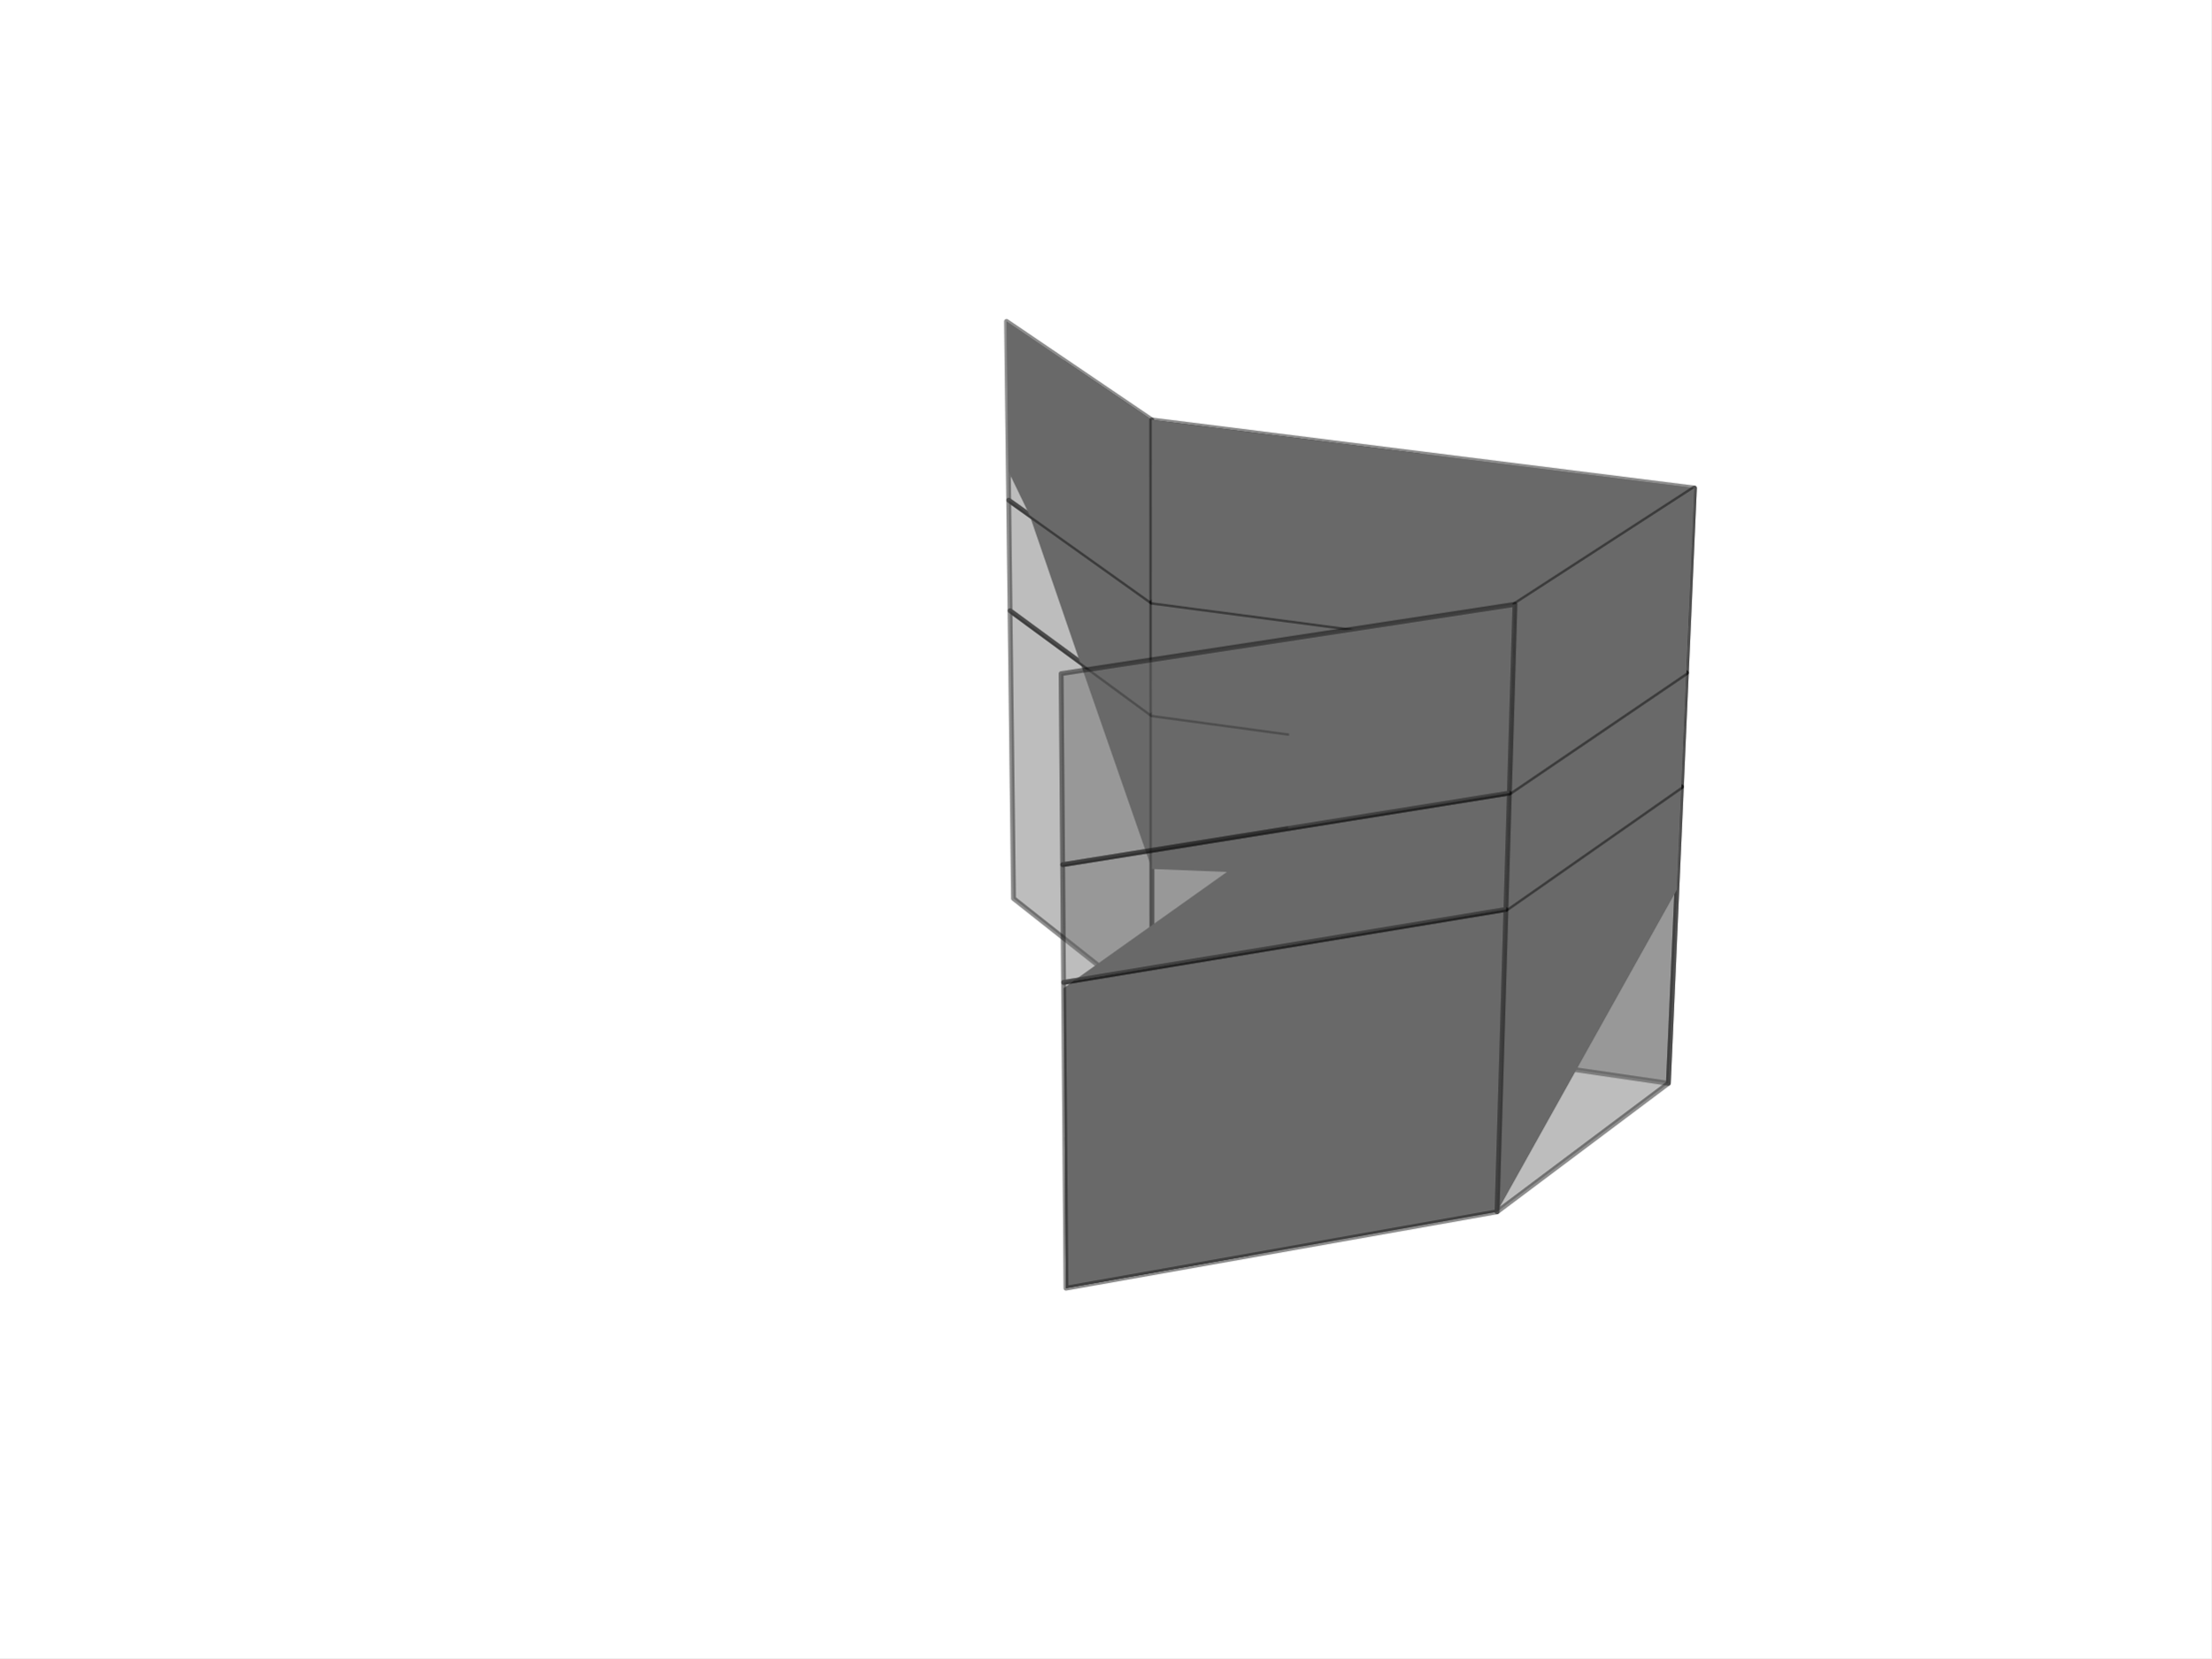
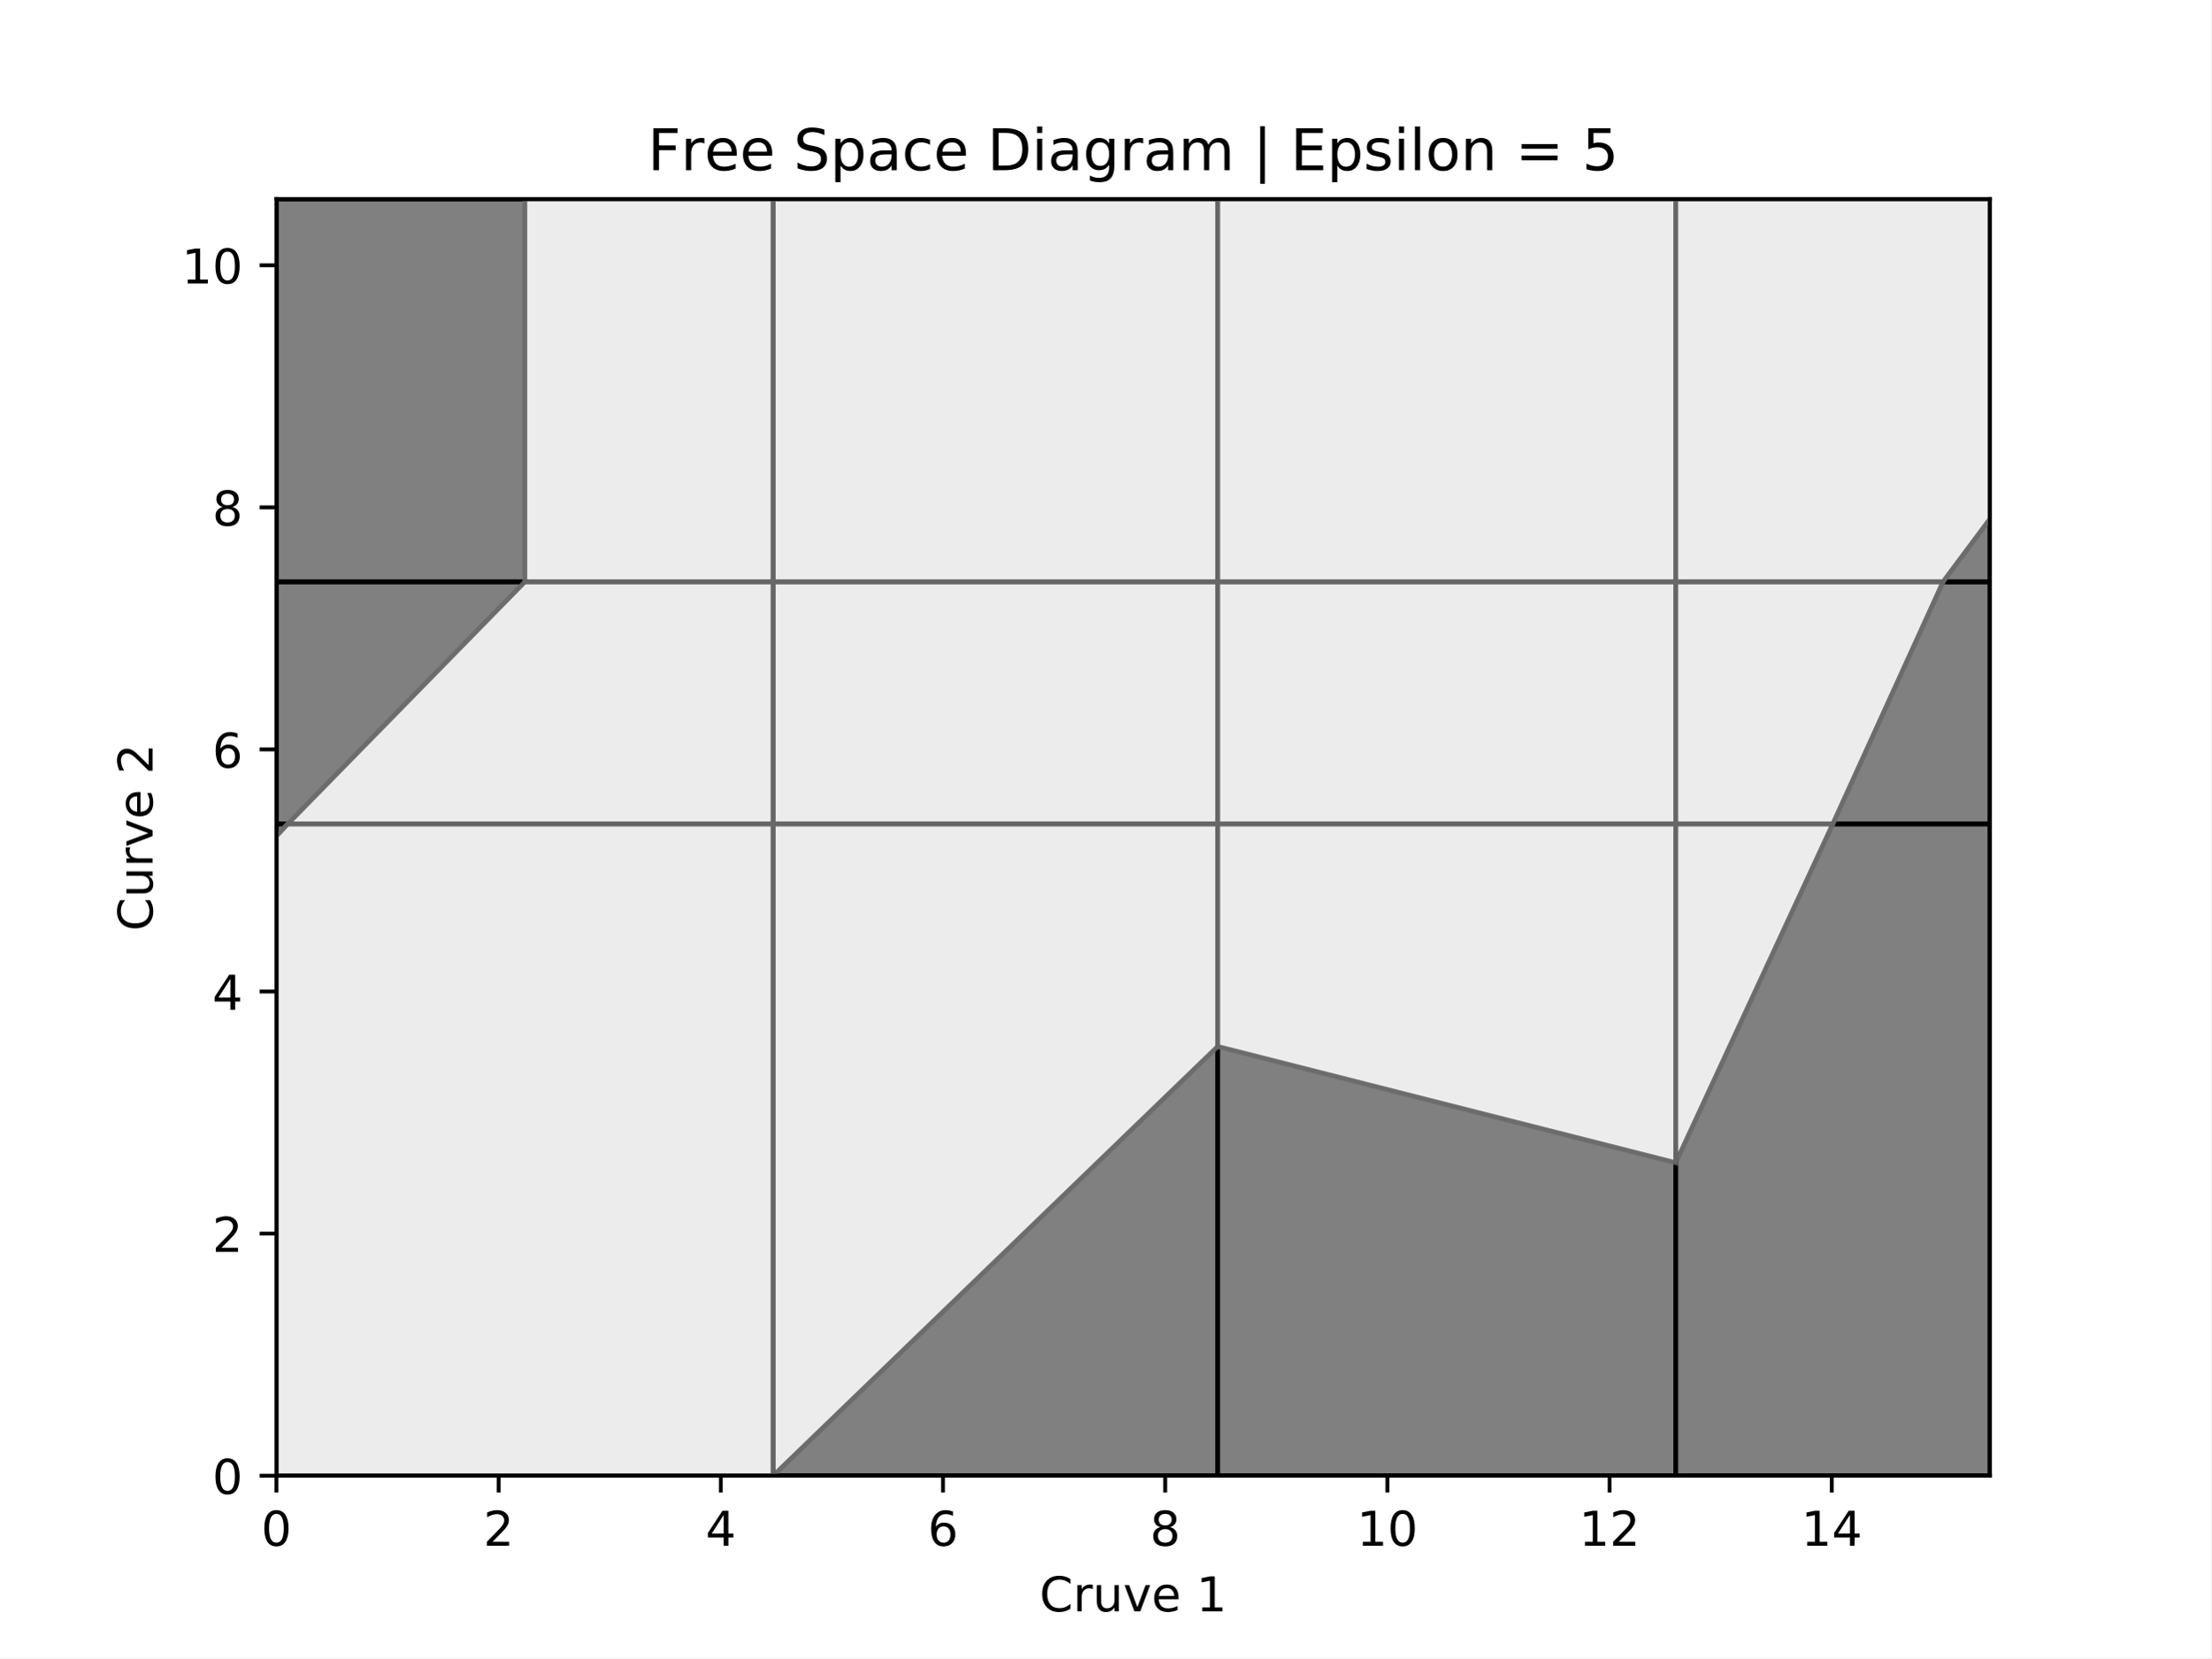
<svg xmlns="http://www.w3.org/2000/svg" xmlns:xlink="http://www.w3.org/1999/xlink" height="345.6pt" version="1.1" viewBox="0 0 460.8 345.6" width="460.8pt">
  <defs>
    <style type="text/css">
*{stroke-linecap:butt;stroke-linejoin:round;}
  </style>
  </defs>
  <g id="figure_1">
    <g id="patch_1">
      <path d="M 0 345.6  L 460.8 345.6  L 460.8 0  L 0 0  z " style="fill:#ffffff;" />
    </g>
-     <g id="patch_2">
-       <path d="M 57.6 307.584  L 414.72 307.584  L 414.72 41.472  L 57.6 41.472  z " style="fill:#ffffff;" />
-     </g>
    <g id="axes_1">
-       <g id="Poly3DCollection_1">
+       <g id="patch_2">
+         <path d="M 57.6 307.584  L 414.72 307.584  L 414.72 41.472  L 57.6 41.472  z " style="fill:#ffffff;" />
+       </g>
+       <g id="patch_3">
+         <path clip-path="url(#p02fc84f2e8)" d="M 57.6 307.584  L 57.6 171.716  L 161.148 171.716  L 161.148 307.584  z " style="fill:#808080;stroke:#000000;stroke-linejoin:miter;" />
+       </g>
+       <g id="patch_4">
+         <path clip-path="url(#p02fc84f2e8)" d="M 57.6 171.716  L 57.6 121.256  L 161.148 121.256  L 161.148 171.716  z " style="fill:#808080;stroke:#000000;stroke-linejoin:miter;" />
+       </g>
+       <g id="patch_5">
+         <path clip-path="url(#p02fc84f2e8)" d="M 57.6 121.256  L 57.6 41.472  L 161.148 41.472  L 161.148 121.256  z " style="fill:#808080;stroke:#000000;stroke-linejoin:miter;" />
+       </g>
+       <g id="patch_6">
+         <path clip-path="url(#p02fc84f2e8)" d="M 161.148 307.584  L 161.148 171.716  L 253.764 171.716  L 253.764 307.584  z " style="fill:#808080;stroke:#000000;stroke-linejoin:miter;" />
+       </g>
+       <g id="patch_7">
+         <path clip-path="url(#p02fc84f2e8)" d="M 161.148 171.716  L 161.148 121.256  L 253.764 121.256  L 253.764 171.716  z " style="fill:#808080;stroke:#000000;stroke-linejoin:miter;" />
+       </g>
+       <g id="patch_8">
+         <path clip-path="url(#p02fc84f2e8)" d="M 161.148 121.256  L 161.148 41.472  L 253.764 41.472  L 253.764 121.256  z " style="fill:#808080;stroke:#000000;stroke-linejoin:miter;" />
+       </g>
+       <g id="patch_9">
+         <path clip-path="url(#p02fc84f2e8)" d="M 253.764 307.584  L 253.764 171.716  L 349.231 171.716  L 349.231 307.584  z " style="fill:#808080;stroke:#000000;stroke-linejoin:miter;" />
+       </g>
+       <g id="patch_10">
+         <path clip-path="url(#p02fc84f2e8)" d="M 253.764 171.716  L 253.764 121.256  L 349.231 121.256  L 349.231 171.716  z " style="fill:#808080;stroke:#000000;stroke-linejoin:miter;" />
+       </g>
+       <g id="patch_11">
+         <path clip-path="url(#p02fc84f2e8)" d="M 253.764 121.256  L 253.764 41.472  L 349.231 41.472  L 349.231 121.256  z " style="fill:#808080;stroke:#000000;stroke-linejoin:miter;" />
+       </g>
+       <g id="patch_12">
+         <path clip-path="url(#p02fc84f2e8)" d="M 349.231 307.584  L 349.231 171.716  L 414.72 171.716  L 414.72 307.584  z " style="fill:#808080;stroke:#000000;stroke-linejoin:miter;" />
+       </g>
+       <g id="patch_13">
+         <path clip-path="url(#p02fc84f2e8)" d="M 349.231 171.716  L 349.231 121.256  L 414.72 121.256  L 414.72 171.716  z " style="fill:#808080;stroke:#000000;stroke-linejoin:miter;" />
+       </g>
+       <g id="patch_14">
+         <path clip-path="url(#p02fc84f2e8)" d="M 349.231 121.256  L 349.231 41.472  L 414.72 41.472  L 414.72 121.256  z " style="fill:#808080;stroke:#000000;stroke-linejoin:miter;" />
+       </g>
+       <g id="patch_15">
+         <path clip-path="url(#p02fc84f2e8)" d="M 161.148 307.584  L 57.6 307.584  L 57.6 174.258  L 59.978 171.716  L 161.148 171.716  z " style="fill:#ffffff;opacity:0.85;stroke:#696969;stroke-linejoin:miter;" />
+       </g>
+       <g id="patch_16">
+         <path clip-path="url(#p02fc84f2e8)" d="M 161.148 171.716  L 59.978 171.716  L 109.374 121.256  L 161.148 121.256  z " style="fill:#ffffff;opacity:0.85;stroke:#696969;stroke-linejoin:miter;" />
+       </g>
+       <g id="patch_17">
+         <path clip-path="url(#p02fc84f2e8)" d="M 161.148 121.256  L 109.374 121.256  L 109.374 41.472  L 161.148 41.472  z " style="fill:#ffffff;opacity:0.85;stroke:#696969;stroke-linejoin:miter;" />
+       </g>
+       <g id="patch_18">
+         <path clip-path="url(#p02fc84f2e8)" d="M 161.148 307.584  L 161.148 171.716  L 253.764 171.716  L 253.764 218.133  z " style="fill:#ffffff;opacity:0.85;stroke:#696969;stroke-linejoin:miter;" />
+       </g>
+       <g id="patch_19">
+         <path clip-path="url(#p02fc84f2e8)" d="M 253.764 171.716  L 161.148 171.716  L 161.148 121.256  L 253.764 121.256  z " style="fill:#ffffff;opacity:0.85;stroke:#696969;stroke-linejoin:miter;" />
+       </g>
+       <g id="patch_20">
+         <path clip-path="url(#p02fc84f2e8)" d="M 253.764 121.256  L 161.148 121.256  L 161.148 41.472  L 253.764 41.472  z " style="fill:#ffffff;opacity:0.85;stroke:#696969;stroke-linejoin:miter;" />
+       </g>
+       <g id="patch_21">
+         <path clip-path="url(#p02fc84f2e8)" d="M 253.764 218.133  L 253.764 171.716  L 349.231 171.716  L 349.231 242.362  z " style="fill:#ffffff;opacity:0.85;stroke:#696969;stroke-linejoin:miter;" />
+       </g>
+       <g id="patch_22">
+         <path clip-path="url(#p02fc84f2e8)" d="M 349.231 171.716  L 253.764 171.716  L 253.764 121.256  L 349.231 121.256  z " style="fill:#ffffff;opacity:0.85;stroke:#696969;stroke-linejoin:miter;" />
+       </g>
+       <g id="patch_23">
+         <path clip-path="url(#p02fc84f2e8)" d="M 349.231 121.256  L 253.764 121.256  L 253.764 41.472  L 349.231 41.472  z " style="fill:#ffffff;opacity:0.85;stroke:#696969;stroke-linejoin:miter;" />
+       </g>
+       <g id="patch_24">
+         <path clip-path="url(#p02fc84f2e8)" d="M 349.231 242.362  L 349.231 171.716  L 381.975 171.716  z " style="fill:#ffffff;opacity:0.85;stroke:#696969;stroke-linejoin:miter;" />
+       </g>
+       <g id="patch_25">
+         <path clip-path="url(#p02fc84f2e8)" d="M 381.975 171.716  L 349.231 171.716  L 349.231 121.256  L 404.948 121.256  z " style="fill:#ffffff;opacity:0.85;stroke:#696969;stroke-linejoin:miter;" />
+       </g>
+       <g id="patch_26">
+         <path clip-path="url(#p02fc84f2e8)" d="M 404.948 121.256  L 349.231 121.256  L 349.231 41.472  L 414.72 41.472  L 414.72 108.154  z " style="fill:#ffffff;opacity:0.85;stroke:#696969;stroke-linejoin:miter;" />
+       </g>
+       <g id="matplotlib.axis_1">
+         <g id="xtick_1">
+           <g id="line2d_1">
+             <defs>
+               <path d="M 0 0  L 0 3.5  " id="m6f67eedff8" style="stroke:#000000;stroke-width:0.8;" />
+             </defs>
+             <g>
+               <use style="stroke:#000000;stroke-width:0.8;" x="57.6" xlink:href="#m6f67eedff8" y="307.584" />
+             </g>
+           </g>
+           <g id="text_1">
+             <defs>
+               <path d="M 31.781 66.406  Q 24.172 66.406 20.328 58.906  Q 16.5 51.422 16.5 36.375  Q 16.5 21.391 20.328 13.891  Q 24.172 6.391 31.781 6.391  Q 39.453 6.391 43.281 13.891  Q 47.125 21.391 47.125 36.375  Q 47.125 51.422 43.281 58.906  Q 39.453 66.406 31.781 66.406  z M 31.781 74.219  Q 44.047 74.219 50.516 64.516  Q 56.984 54.828 56.984 36.375  Q 56.984 17.969 50.516 8.266  Q 44.047 -1.422 31.781 -1.422  Q 19.531 -1.422 13.062 8.266  Q 6.594 17.969 6.594 36.375  Q 6.594 54.828 13.062 64.516  Q 19.531 74.219 31.781 74.219  z " id="DejaVuSans-48" />
+             </defs>
+             <g transform="translate(54.41875 322.1824)scale(0.1 -0.1)">
+               <use xlink:href="#DejaVuSans-48" />
+             </g>
+           </g>
+         </g>
+         <g id="xtick_2">
+           <g id="line2d_2">
+             <g>
+               <use style="stroke:#000000;stroke-width:0.8;" x="103.908" xlink:href="#m6f67eedff8" y="307.584" />
+             </g>
+           </g>
+           <g id="text_2">
+             <defs>
+               <path d="M 19.188 8.297  L 53.609 8.297  L 53.609 0  L 7.328 0  L 7.328 8.297  Q 12.938 14.109 22.625 23.891  Q 32.328 33.688 34.812 36.531  Q 39.547 41.844 41.422 45.531  Q 43.312 49.219 43.312 52.781  Q 43.312 58.594 39.234 62.25  Q 35.156 65.922 28.609 65.922  Q 23.969 65.922 18.812 64.312  Q 13.672 62.703 7.812 59.422  L 7.812 69.391  Q 13.766 71.781 18.938 73  Q 24.125 74.219 28.422 74.219  Q 39.75 74.219 46.484 68.547  Q 53.219 62.891 53.219 53.422  Q 53.219 48.922 51.531 44.891  Q 49.859 40.875 45.406 35.406  Q 44.188 33.984 37.641 27.219  Q 31.109 20.453 19.188 8.297  z " id="DejaVuSans-50" />
+             </defs>
+             <g transform="translate(100.7268 322.1824)scale(0.1 -0.1)">
+               <use xlink:href="#DejaVuSans-50" />
+             </g>
+           </g>
+         </g>
+         <g id="xtick_3">
+           <g id="line2d_3">
+             <g>
+               <use style="stroke:#000000;stroke-width:0.8;" x="150.216" xlink:href="#m6f67eedff8" y="307.584" />
+             </g>
+           </g>
+           <g id="text_3">
+             <defs>
+               <path d="M 37.797 64.312  L 12.891 25.391  L 37.797 25.391  z M 35.203 72.906  L 47.609 72.906  L 47.609 25.391  L 58.016 25.391  L 58.016 17.188  L 47.609 17.188  L 47.609 0  L 37.797 0  L 37.797 17.188  L 4.891 17.188  L 4.891 26.703  z " id="DejaVuSans-52" />
+             </defs>
+             <g transform="translate(147.0348 322.1824)scale(0.1 -0.1)">
+               <use xlink:href="#DejaVuSans-52" />
+             </g>
+           </g>
+         </g>
+         <g id="xtick_4">
+           <g id="line2d_4">
+             <g>
+               <use style="stroke:#000000;stroke-width:0.8;" x="196.524" xlink:href="#m6f67eedff8" y="307.584" />
+             </g>
+           </g>
+           <g id="text_4">
+             <defs>
+               <path d="M 33.016 40.375  Q 26.375 40.375 22.484 35.828  Q 18.609 31.297 18.609 23.391  Q 18.609 15.531 22.484 10.953  Q 26.375 6.391 33.016 6.391  Q 39.656 6.391 43.531 10.953  Q 47.406 15.531 47.406 23.391  Q 47.406 31.297 43.531 35.828  Q 39.656 40.375 33.016 40.375  z M 52.594 71.297  L 52.594 62.312  Q 48.875 64.062 45.094 64.984  Q 41.312 65.922 37.594 65.922  Q 27.828 65.922 22.672 59.328  Q 17.531 52.734 16.797 39.406  Q 19.672 43.656 24.016 45.922  Q 28.375 48.188 33.594 48.188  Q 44.578 48.188 50.953 41.516  Q 57.328 34.859 57.328 23.391  Q 57.328 12.156 50.688 5.359  Q 44.047 -1.422 33.016 -1.422  Q 20.359 -1.422 13.672 8.266  Q 6.984 17.969 6.984 36.375  Q 6.984 53.656 15.188 63.938  Q 23.391 74.219 37.203 74.219  Q 40.922 74.219 44.703 73.484  Q 48.484 72.75 52.594 71.297  z " id="DejaVuSans-54" />
+             </defs>
+             <g transform="translate(193.3429 322.1824)scale(0.1 -0.1)">
+               <use xlink:href="#DejaVuSans-54" />
+             </g>
+           </g>
+         </g>
+         <g id="xtick_5">
+           <g id="line2d_5">
+             <g>
+               <use style="stroke:#000000;stroke-width:0.8;" x="242.832" xlink:href="#m6f67eedff8" y="307.584" />
+             </g>
+           </g>
+           <g id="text_5">
+             <defs>
+               <path d="M 31.781 34.625  Q 24.75 34.625 20.719 30.859  Q 16.703 27.094 16.703 20.516  Q 16.703 13.922 20.719 10.156  Q 24.75 6.391 31.781 6.391  Q 38.812 6.391 42.859 10.172  Q 46.922 13.969 46.922 20.516  Q 46.922 27.094 42.891 30.859  Q 38.875 34.625 31.781 34.625  z M 21.922 38.812  Q 15.578 40.375 12.031 44.719  Q 8.5 49.078 8.5 55.328  Q 8.5 64.062 14.719 69.141  Q 20.953 74.219 31.781 74.219  Q 42.672 74.219 48.875 69.141  Q 55.078 64.062 55.078 55.328  Q 55.078 49.078 51.531 44.719  Q 48 40.375 41.703 38.812  Q 48.828 37.156 52.797 32.312  Q 56.781 27.484 56.781 20.516  Q 56.781 9.906 50.312 4.234  Q 43.844 -1.422 31.781 -1.422  Q 19.734 -1.422 13.25 4.234  Q 6.781 9.906 6.781 20.516  Q 6.781 27.484 10.781 32.312  Q 14.797 37.156 21.922 38.812  z M 18.312 54.391  Q 18.312 48.734 21.844 45.562  Q 25.391 42.391 31.781 42.391  Q 38.141 42.391 41.719 45.562  Q 45.312 48.734 45.312 54.391  Q 45.312 60.062 41.719 63.234  Q 38.141 66.406 31.781 66.406  Q 25.391 66.406 21.844 63.234  Q 18.312 60.062 18.312 54.391  z " id="DejaVuSans-56" />
+             </defs>
+             <g transform="translate(239.6509 322.1824)scale(0.1 -0.1)">
+               <use xlink:href="#DejaVuSans-56" />
+             </g>
+           </g>
+         </g>
+         <g id="xtick_6">
+           <g id="line2d_6">
+             <g>
+               <use style="stroke:#000000;stroke-width:0.8;" x="289.14" xlink:href="#m6f67eedff8" y="307.584" />
+             </g>
+           </g>
+           <g id="text_6">
+             <defs>
+               <path d="M 12.406 8.297  L 28.516 8.297  L 28.516 63.922  L 10.984 60.406  L 10.984 69.391  L 28.422 72.906  L 38.281 72.906  L 38.281 8.297  L 54.391 8.297  L 54.391 0  L 12.406 0  z " id="DejaVuSans-49" />
+             </defs>
+             <g transform="translate(282.7777 322.1824)scale(0.1 -0.1)">
+               <use xlink:href="#DejaVuSans-49" />
+               <use x="63.623" xlink:href="#DejaVuSans-48" />
+             </g>
+           </g>
+         </g>
+         <g id="xtick_7">
+           <g id="line2d_7">
+             <g>
+               <use style="stroke:#000000;stroke-width:0.8;" x="335.448" xlink:href="#m6f67eedff8" y="307.584" />
+             </g>
+           </g>
+           <g id="text_7">
+             <g transform="translate(329.0858 322.1824)scale(0.1 -0.1)">
+               <use xlink:href="#DejaVuSans-49" />
+               <use x="63.623" xlink:href="#DejaVuSans-50" />
+             </g>
+           </g>
+         </g>
+         <g id="xtick_8">
+           <g id="line2d_8">
+             <g>
+               <use style="stroke:#000000;stroke-width:0.8;" x="381.756" xlink:href="#m6f67eedff8" y="307.584" />
+             </g>
+           </g>
+           <g id="text_8">
+             <g transform="translate(375.3938 322.1824)scale(0.1 -0.1)">
+               <use xlink:href="#DejaVuSans-49" />
+               <use x="63.623" xlink:href="#DejaVuSans-52" />
+             </g>
+           </g>
+         </g>
+         <g id="text_9">
+           <defs>
+             <path d="M 64.406 67.281  L 64.406 56.891  Q 59.422 61.531 53.781 63.812  Q 48.141 66.109 41.797 66.109  Q 29.297 66.109 22.656 58.469  Q 16.016 50.828 16.016 36.375  Q 16.016 21.969 22.656 14.328  Q 29.297 6.688 41.797 6.688  Q 48.141 6.688 53.781 8.984  Q 59.422 11.281 64.406 15.922  L 64.406 5.609  Q 59.234 2.094 53.438 0.328  Q 47.656 -1.422 41.219 -1.422  Q 24.656 -1.422 15.125 8.703  Q 5.609 18.844 5.609 36.375  Q 5.609 53.953 15.125 64.078  Q 24.656 74.219 41.219 74.219  Q 47.75 74.219 53.531 72.484  Q 59.328 70.75 64.406 67.281  z " id="DejaVuSans-67" />
+             <path d="M 41.109 46.297  Q 39.594 47.172 37.812 47.578  Q 36.031 48 33.891 48  Q 26.266 48 22.188 43.047  Q 18.109 38.094 18.109 28.812  L 18.109 0  L 9.078 0  L 9.078 54.688  L 18.109 54.688  L 18.109 46.188  Q 20.953 51.172 25.484 53.578  Q 30.031 56 36.531 56  Q 37.453 56 38.578 55.875  Q 39.703 55.766 41.062 55.516  z " id="DejaVuSans-114" />
+             <path d="M 8.5 21.578  L 8.5 54.688  L 17.484 54.688  L 17.484 21.922  Q 17.484 14.156 20.5 10.266  Q 23.531 6.391 29.594 6.391  Q 36.859 6.391 41.078 11.031  Q 45.312 15.672 45.312 23.688  L 45.312 54.688  L 54.297 54.688  L 54.297 0  L 45.312 0  L 45.312 8.406  Q 42.047 3.422 37.719 1  Q 33.406 -1.422 27.688 -1.422  Q 18.266 -1.422 13.375 4.438  Q 8.5 10.297 8.5 21.578  z M 31.109 56  z " id="DejaVuSans-117" />
+             <path d="M 2.984 54.688  L 12.5 54.688  L 29.594 8.797  L 46.688 54.688  L 56.203 54.688  L 35.688 0  L 23.484 0  z " id="DejaVuSans-118" />
+             <path d="M 56.203 29.594  L 56.203 25.203  L 14.891 25.203  Q 15.484 15.922 20.484 11.062  Q 25.484 6.203 34.422 6.203  Q 39.594 6.203 44.453 7.469  Q 49.312 8.734 54.109 11.281  L 54.109 2.781  Q 49.266 0.734 44.188 -0.344  Q 39.109 -1.422 33.891 -1.422  Q 20.797 -1.422 13.156 6.188  Q 5.516 13.812 5.516 26.812  Q 5.516 40.234 12.766 48.109  Q 20.016 56 32.328 56  Q 43.359 56 49.781 48.891  Q 56.203 41.797 56.203 29.594  z M 47.219 32.234  Q 47.125 39.594 43.094 43.984  Q 39.062 48.391 32.422 48.391  Q 24.906 48.391 20.391 44.141  Q 15.875 39.891 15.188 32.172  z " id="DejaVuSans-101" />
+             <path id="DejaVuSans-32" />
+           </defs>
+           <g transform="translate(216.6381 335.8606)scale(0.1 -0.1)">
+             <use xlink:href="#DejaVuSans-67" />
+             <use x="69.824" xlink:href="#DejaVuSans-114" />
+             <use x="110.938" xlink:href="#DejaVuSans-117" />
+             <use x="174.316" xlink:href="#DejaVuSans-118" />
+             <use x="233.496" xlink:href="#DejaVuSans-101" />
+             <use x="295.02" xlink:href="#DejaVuSans-32" />
+             <use x="326.807" xlink:href="#DejaVuSans-49" />
+           </g>
+         </g>
+       </g>
+       <g id="matplotlib.axis_2">
+         <g id="ytick_1">
+           <g id="line2d_9">
+             <defs>
+               <path d="M 0 0  L -3.5 0  " id="m91d0146c8a" style="stroke:#000000;stroke-width:0.8;" />
+             </defs>
+             <g>
+               <use style="stroke:#000000;stroke-width:0.8;" x="57.6" xlink:href="#m91d0146c8a" y="307.584" />
+             </g>
+           </g>
+           <g id="text_10">
+             <g transform="translate(44.2375 311.3832)scale(0.1 -0.1)">
+               <use xlink:href="#DejaVuSans-48" />
+             </g>
+           </g>
+         </g>
+         <g id="ytick_2">
+           <g id="line2d_10">
+             <g>
+               <use style="stroke:#000000;stroke-width:0.8;" x="57.6" xlink:href="#m91d0146c8a" y="257.124" />
+             </g>
+           </g>
+           <g id="text_11">
+             <g transform="translate(44.2375 260.9232)scale(0.1 -0.1)">
+               <use xlink:href="#DejaVuSans-50" />
+             </g>
+           </g>
+         </g>
+         <g id="ytick_3">
+           <g id="line2d_11">
+             <g>
+               <use style="stroke:#000000;stroke-width:0.8;" x="57.6" xlink:href="#m91d0146c8a" y="206.664" />
+             </g>
+           </g>
+           <g id="text_12">
+             <g transform="translate(44.2375 210.4632)scale(0.1 -0.1)">
+               <use xlink:href="#DejaVuSans-52" />
+             </g>
+           </g>
+         </g>
+         <g id="ytick_4">
+           <g id="line2d_12">
+             <g>
+               <use style="stroke:#000000;stroke-width:0.8;" x="57.6" xlink:href="#m91d0146c8a" y="156.204" />
+             </g>
+           </g>
+           <g id="text_13">
+             <g transform="translate(44.2375 160.0032)scale(0.1 -0.1)">
+               <use xlink:href="#DejaVuSans-54" />
+             </g>
+           </g>
+         </g>
+         <g id="ytick_5">
+           <g id="line2d_13">
+             <g>
+               <use style="stroke:#000000;stroke-width:0.8;" x="57.6" xlink:href="#m91d0146c8a" y="105.744" />
+             </g>
+           </g>
+           <g id="text_14">
+             <g transform="translate(44.2375 109.5432)scale(0.1 -0.1)">
+               <use xlink:href="#DejaVuSans-56" />
+             </g>
+           </g>
+         </g>
+         <g id="ytick_6">
+           <g id="line2d_14">
+             <g>
+               <use style="stroke:#000000;stroke-width:0.8;" x="57.6" xlink:href="#m91d0146c8a" y="55.284" />
+             </g>
+           </g>
+           <g id="text_15">
+             <g transform="translate(37.875 59.08319)scale(0.1 -0.1)">
+               <use xlink:href="#DejaVuSans-49" />
+               <use x="63.623" xlink:href="#DejaVuSans-48" />
+             </g>
+           </g>
+         </g>
+         <g id="text_16">
+           <g transform="translate(31.79531 194.0499)rotate(-90)scale(0.1 -0.1)">
+             <use xlink:href="#DejaVuSans-67" />
+             <use x="69.824" xlink:href="#DejaVuSans-117" />
+             <use x="133.203" xlink:href="#DejaVuSans-114" />
+             <use x="174.316" xlink:href="#DejaVuSans-118" />
+             <use x="233.496" xlink:href="#DejaVuSans-101" />
+             <use x="295.02" xlink:href="#DejaVuSans-32" />
+             <use x="326.807" xlink:href="#DejaVuSans-50" />
+           </g>
+         </g>
+       </g>
+       <g id="patch_27">
+         <path d="M 57.6 307.584  L 57.6 41.472  " style="fill:none;stroke:#000000;stroke-linecap:square;stroke-linejoin:miter;stroke-width:0.8;" />
+       </g>
+       <g id="patch_28">
+         <path d="M 414.72 307.584  L 414.72 41.472  " style="fill:none;stroke:#000000;stroke-linecap:square;stroke-linejoin:miter;stroke-width:0.8;" />
+       </g>
+       <g id="patch_29">
+         <path d="M 57.6 307.584  L 414.72 307.584  " style="fill:none;stroke:#000000;stroke-linecap:square;stroke-linejoin:miter;stroke-width:0.8;" />
+       </g>
+       <g id="patch_30">
+         <path d="M 57.6 41.472  L 414.72 41.472  " style="fill:none;stroke:#000000;stroke-linecap:square;stroke-linejoin:miter;stroke-width:0.8;" />
+       </g>
+       <g id="text_17">
        <defs>
-           <path d="M 240.076 -135.535  L 211.214 -158.327  L 210.493 -218.318  L 240.053 -196.614  z " id="m1a1902f265" style="stroke:#000000;stroke-opacity:0.25;" />
+           <path d="M 9.812 72.906  L 51.703 72.906  L 51.703 64.594  L 19.672 64.594  L 19.672 43.109  L 48.578 43.109  L 48.578 34.812  L 19.672 34.812  L 19.672 0  L 9.812 0  z " id="DejaVuSans-70" />
+           <path d="M 53.516 70.516  L 53.516 60.891  Q 47.906 63.578 42.922 64.891  Q 37.938 66.219 33.297 66.219  Q 25.25 66.219 20.875 63.094  Q 16.5 59.969 16.5 54.203  Q 16.5 49.359 19.406 46.891  Q 22.312 44.438 30.422 42.922  L 36.375 41.703  Q 47.406 39.594 52.656 34.297  Q 57.906 29 57.906 20.125  Q 57.906 9.516 50.797 4.047  Q 43.703 -1.422 29.984 -1.422  Q 24.812 -1.422 18.969 -0.25  Q 13.141 0.922 6.891 3.219  L 6.891 13.375  Q 12.891 10.016 18.656 8.297  Q 24.422 6.594 29.984 6.594  Q 38.422 6.594 43.016 9.906  Q 47.609 13.234 47.609 19.391  Q 47.609 24.75 44.312 27.781  Q 41.016 30.812 33.5 32.328  L 27.484 33.5  Q 16.453 35.688 11.516 40.375  Q 6.594 45.062 6.594 53.422  Q 6.594 63.094 13.406 68.656  Q 20.219 74.219 32.172 74.219  Q 37.312 74.219 42.625 73.281  Q 47.953 72.359 53.516 70.516  z " id="DejaVuSans-83" />
+           <path d="M 18.109 8.203  L 18.109 -20.797  L 9.078 -20.797  L 9.078 54.688  L 18.109 54.688  L 18.109 46.391  Q 20.953 51.266 25.266 53.625  Q 29.594 56 35.594 56  Q 45.562 56 51.781 48.094  Q 58.016 40.188 58.016 27.297  Q 58.016 14.406 51.781 6.484  Q 45.562 -1.422 35.594 -1.422  Q 29.594 -1.422 25.266 0.953  Q 20.953 3.328 18.109 8.203  z M 48.688 27.297  Q 48.688 37.203 44.609 42.844  Q 40.531 48.484 33.406 48.484  Q 26.266 48.484 22.188 42.844  Q 18.109 37.203 18.109 27.297  Q 18.109 17.391 22.188 11.75  Q 26.266 6.109 33.406 6.109  Q 40.531 6.109 44.609 11.75  Q 48.688 17.391 48.688 27.297  z " id="DejaVuSans-112" />
+           <path d="M 34.281 27.484  Q 23.391 27.484 19.188 25  Q 14.984 22.516 14.984 16.5  Q 14.984 11.719 18.141 8.906  Q 21.297 6.109 26.703 6.109  Q 34.188 6.109 38.703 11.406  Q 43.219 16.703 43.219 25.484  L 43.219 27.484  z M 52.203 31.203  L 52.203 0  L 43.219 0  L 43.219 8.297  Q 40.141 3.328 35.547 0.953  Q 30.953 -1.422 24.312 -1.422  Q 15.922 -1.422 10.953 3.297  Q 6 8.016 6 15.922  Q 6 25.141 12.172 29.828  Q 18.359 34.516 30.609 34.516  L 43.219 34.516  L 43.219 35.406  Q 43.219 41.609 39.141 45  Q 35.062 48.391 27.688 48.391  Q 23 48.391 18.547 47.266  Q 14.109 46.141 10.016 43.891  L 10.016 52.203  Q 14.938 54.109 19.578 55.047  Q 24.219 56 28.609 56  Q 40.484 56 46.344 49.844  Q 52.203 43.703 52.203 31.203  z " id="DejaVuSans-97" />
+           <path d="M 48.781 52.594  L 48.781 44.188  Q 44.969 46.297 41.141 47.344  Q 37.312 48.391 33.406 48.391  Q 24.656 48.391 19.812 42.844  Q 14.984 37.312 14.984 27.297  Q 14.984 17.281 19.812 11.734  Q 24.656 6.203 33.406 6.203  Q 37.312 6.203 41.141 7.25  Q 44.969 8.297 48.781 10.406  L 48.781 2.094  Q 45.016 0.344 40.984 -0.531  Q 36.969 -1.422 32.422 -1.422  Q 20.062 -1.422 12.781 6.344  Q 5.516 14.109 5.516 27.297  Q 5.516 40.672 12.859 48.328  Q 20.219 56 33.016 56  Q 37.156 56 41.109 55.141  Q 45.062 54.297 48.781 52.594  z " id="DejaVuSans-99" />
+           <path d="M 19.672 64.797  L 19.672 8.109  L 31.594 8.109  Q 46.688 8.109 53.688 14.938  Q 60.688 21.781 60.688 36.531  Q 60.688 51.172 53.688 57.984  Q 46.688 64.797 31.594 64.797  z M 9.812 72.906  L 30.078 72.906  Q 51.266 72.906 61.172 64.094  Q 71.094 55.281 71.094 36.531  Q 71.094 17.672 61.125 8.828  Q 51.172 0 30.078 0  L 9.812 0  z " id="DejaVuSans-68" />
+           <path d="M 9.422 54.688  L 18.406 54.688  L 18.406 0  L 9.422 0  z M 9.422 75.984  L 18.406 75.984  L 18.406 64.594  L 9.422 64.594  z " id="DejaVuSans-105" />
+           <path d="M 45.406 27.984  Q 45.406 37.75 41.375 43.109  Q 37.359 48.484 30.078 48.484  Q 22.859 48.484 18.828 43.109  Q 14.797 37.75 14.797 27.984  Q 14.797 18.266 18.828 12.891  Q 22.859 7.516 30.078 7.516  Q 37.359 7.516 41.375 12.891  Q 45.406 18.266 45.406 27.984  z M 54.391 6.781  Q 54.391 -7.172 48.188 -13.984  Q 42 -20.797 29.203 -20.797  Q 24.469 -20.797 20.266 -20.094  Q 16.062 -19.391 12.109 -17.922  L 12.109 -9.188  Q 16.062 -11.328 19.922 -12.344  Q 23.781 -13.375 27.781 -13.375  Q 36.625 -13.375 41.016 -8.766  Q 45.406 -4.156 45.406 5.172  L 45.406 9.625  Q 42.625 4.781 38.281 2.391  Q 33.938 0 27.875 0  Q 17.828 0 11.672 7.656  Q 5.516 15.328 5.516 27.984  Q 5.516 40.672 11.672 48.328  Q 17.828 56 27.875 56  Q 33.938 56 38.281 53.609  Q 42.625 51.219 45.406 46.391  L 45.406 54.688  L 54.391 54.688  z " id="DejaVuSans-103" />
+           <path d="M 52 44.188  Q 55.375 50.25 60.062 53.125  Q 64.75 56 71.094 56  Q 79.641 56 84.281 50.016  Q 88.922 44.047 88.922 33.016  L 88.922 0  L 79.891 0  L 79.891 32.719  Q 79.891 40.578 77.094 44.375  Q 74.312 48.188 68.609 48.188  Q 61.625 48.188 57.562 43.547  Q 53.516 38.922 53.516 30.906  L 53.516 0  L 44.484 0  L 44.484 32.719  Q 44.484 40.625 41.703 44.406  Q 38.922 48.188 33.109 48.188  Q 26.219 48.188 22.156 43.531  Q 18.109 38.875 18.109 30.906  L 18.109 0  L 9.078 0  L 9.078 54.688  L 18.109 54.688  L 18.109 46.188  Q 21.188 51.219 25.484 53.609  Q 29.781 56 35.688 56  Q 41.656 56 45.828 52.969  Q 50 49.953 52 44.188  z " id="DejaVuSans-109" />
+           <path d="M 21 76.422  L 21 -23.578  L 12.703 -23.578  L 12.703 76.422  z " id="DejaVuSans-124" />
+           <path d="M 9.812 72.906  L 55.906 72.906  L 55.906 64.594  L 19.672 64.594  L 19.672 43.016  L 54.391 43.016  L 54.391 34.719  L 19.672 34.719  L 19.672 8.297  L 56.781 8.297  L 56.781 0  L 9.812 0  z " id="DejaVuSans-69" />
+           <path d="M 44.281 53.078  L 44.281 44.578  Q 40.484 46.531 36.375 47.5  Q 32.281 48.484 27.875 48.484  Q 21.188 48.484 17.844 46.438  Q 14.5 44.391 14.5 40.281  Q 14.5 37.156 16.891 35.375  Q 19.281 33.594 26.516 31.984  L 29.594 31.297  Q 39.156 29.25 43.188 25.516  Q 47.219 21.781 47.219 15.094  Q 47.219 7.469 41.188 3.016  Q 35.156 -1.422 24.609 -1.422  Q 20.219 -1.422 15.453 -0.562  Q 10.688 0.297 5.422 2  L 5.422 11.281  Q 10.406 8.688 15.234 7.391  Q 20.062 6.109 24.812 6.109  Q 31.156 6.109 34.562 8.281  Q 37.984 10.453 37.984 14.406  Q 37.984 18.062 35.516 20.016  Q 33.062 21.969 24.703 23.781  L 21.578 24.516  Q 13.234 26.266 9.516 29.906  Q 5.812 33.547 5.812 39.891  Q 5.812 47.609 11.281 51.797  Q 16.75 56 26.812 56  Q 31.781 56 36.172 55.266  Q 40.578 54.547 44.281 53.078  z " id="DejaVuSans-115" />
+           <path d="M 9.422 75.984  L 18.406 75.984  L 18.406 0  L 9.422 0  z " id="DejaVuSans-108" />
+           <path d="M 30.609 48.391  Q 23.391 48.391 19.188 42.75  Q 14.984 37.109 14.984 27.297  Q 14.984 17.484 19.156 11.844  Q 23.344 6.203 30.609 6.203  Q 37.797 6.203 41.984 11.859  Q 46.188 17.531 46.188 27.297  Q 46.188 37.016 41.984 42.703  Q 37.797 48.391 30.609 48.391  z M 30.609 56  Q 42.328 56 49.016 48.375  Q 55.719 40.766 55.719 27.297  Q 55.719 13.875 49.016 6.219  Q 42.328 -1.422 30.609 -1.422  Q 18.844 -1.422 12.172 6.219  Q 5.516 13.875 5.516 27.297  Q 5.516 40.766 12.172 48.375  Q 18.844 56 30.609 56  z " id="DejaVuSans-111" />
+           <path d="M 54.891 33.016  L 54.891 0  L 45.906 0  L 45.906 32.719  Q 45.906 40.484 42.875 44.328  Q 39.844 48.188 33.797 48.188  Q 26.516 48.188 22.312 43.547  Q 18.109 38.922 18.109 30.906  L 18.109 0  L 9.078 0  L 9.078 54.688  L 18.109 54.688  L 18.109 46.188  Q 21.344 51.125 25.703 53.562  Q 30.078 56 35.797 56  Q 45.219 56 50.047 50.172  Q 54.891 44.344 54.891 33.016  z " id="DejaVuSans-110" />
+           <path d="M 10.594 45.406  L 73.188 45.406  L 73.188 37.203  L 10.594 37.203  z M 10.594 25.484  L 73.188 25.484  L 73.188 17.188  L 10.594 17.188  z " id="DejaVuSans-61" />
+           <path d="M 10.797 72.906  L 49.516 72.906  L 49.516 64.594  L 19.828 64.594  L 19.828 46.734  Q 21.969 47.469 24.109 47.828  Q 26.266 48.188 28.422 48.188  Q 40.625 48.188 47.75 41.5  Q 54.891 34.812 54.891 23.391  Q 54.891 11.625 47.562 5.094  Q 40.234 -1.422 26.906 -1.422  Q 22.312 -1.422 17.547 -0.641  Q 12.797 0.141 7.719 1.703  L 7.719 11.625  Q 12.109 9.234 16.797 8.062  Q 21.484 6.891 26.703 6.891  Q 35.156 6.891 40.078 11.328  Q 45.016 15.766 45.016 23.391  Q 45.016 31 40.078 35.438  Q 35.156 39.891 26.703 39.891  Q 22.75 39.891 18.812 39.016  Q 14.891 38.141 10.797 36.281  z " id="DejaVuSans-53" />
        </defs>
-         <g clip-path="url(#p6f7b91f024)">
-           <use style="fill:#6a6a6a;fill-opacity:0.25;stroke:#000000;stroke-opacity:0.25;" x="0" xlink:href="#m1a1902f265" y="345.6" />
-         </g>
-       </g>
-       <g id="Poly3DCollection_2">
-         <g clip-path="url(#p6f7b91f024)">
-           <use style="fill:#6a6a6a;fill-opacity:0.25;stroke:#000000;stroke-opacity:0.25;" x="0" xlink:href="#m1a1902f265" y="345.6" />
-         </g>
-       </g>
-       <g id="Poly3DCollection_3">
-         <path clip-path="url(#p6f7b91f024)" d="M 240.065 181.119  L 240.053 148.986  L 225.072 137.986  z " style="fill:#696969;" />
-       </g>
-       <g id="Poly3DCollection_4">
-         <defs>
-           <path d="M 240.053 -196.614  L 210.493 -218.318  L 210.216 -241.346  L 240.044 -220.08  z " id="m8142bcc9c5" style="stroke:#000000;stroke-opacity:0.25;" />
-         </defs>
-         <g clip-path="url(#p6f7b91f024)">
-           <use style="fill:#6a6a6a;fill-opacity:0.25;stroke:#000000;stroke-opacity:0.25;" x="0" xlink:href="#m8142bcc9c5" y="345.6" />
-         </g>
-       </g>
-       <g id="Poly3DCollection_5">
-         <g clip-path="url(#p6f7b91f024)">
-           <use style="fill:#6a6a6a;fill-opacity:0.25;stroke:#000000;stroke-opacity:0.25;" x="0" xlink:href="#m8142bcc9c5" y="345.6" />
-         </g>
-       </g>
-       <g id="Poly3DCollection_6">
-         <path clip-path="url(#p6f7b91f024)" d="M 225.072 137.986  L 240.053 148.986  L 240.044 125.52  L 214.564 107.354  z " style="fill:#696969;" />
-       </g>
-       <g id="Poly3DCollection_7">
-         <defs>
-           <path d="M 347.701 -119.803  L 240.076 -135.535  L 240.053 -196.614  L 350.408 -181.615  z " id="m52afcebc30" style="stroke:#000000;stroke-opacity:0.25;" />
-         </defs>
-         <g clip-path="url(#p6f7b91f024)">
-           <use style="fill:#6a6a6a;fill-opacity:0.25;stroke:#000000;stroke-opacity:0.25;" x="0" xlink:href="#m52afcebc30" y="345.6" />
-         </g>
-       </g>
-       <g id="Poly3DCollection_8">
-         <g clip-path="url(#p6f7b91f024)">
-           <use style="fill:#6a6a6a;fill-opacity:0.25;stroke:#000000;stroke-opacity:0.25;" x="0" xlink:href="#m52afcebc30" y="345.6" />
-         </g>
-       </g>
-       <g id="Poly3DCollection_9">
-         <path clip-path="url(#p6f7b91f024)" d="M 349.468 185.452  L 350.408 163.985  L 240.053 148.986  L 240.065 181.119  z " style="fill:#696969;" />
-       </g>
-       <g id="Poly3DCollection_10">
-         <defs>
-           <path d="M 240.044 -220.08  L 210.216 -241.346  L 209.767 -278.621  L 240.03 -258.09  z " id="m9554c3992c" style="stroke:#000000;stroke-opacity:0.25;" />
-         </defs>
-         <g clip-path="url(#p6f7b91f024)">
-           <use style="fill:#6a6a6a;fill-opacity:0.25;stroke:#000000;stroke-opacity:0.25;" x="0" xlink:href="#m9554c3992c" y="345.6" />
-         </g>
-       </g>
-       <g id="Poly3DCollection_11">
-         <path clip-path="url(#p6f7b91f024)" d="M 240.042 119.192  L 240.03 87.51  L 221.737 75.099  z " style="fill:#696969;" />
-       </g>
-       <g id="Poly3DCollection_12">
-         <g clip-path="url(#p6f7b91f024)">
-           <use style="fill:#6a6a6a;fill-opacity:0.25;stroke:#000000;stroke-opacity:0.25;" x="0" xlink:href="#m9554c3992c" y="345.6" />
-         </g>
-       </g>
-       <g id="Poly3DCollection_13">
-         <path clip-path="url(#p6f7b91f024)" d="M 214.564 107.354  L 240.044 125.52  L 240.03 87.51  L 209.767 66.979  L 210.143 98.207  z " style="fill:#696969;" />
-       </g>
-       <g id="Poly3DCollection_14">
-         <defs>
-           <path d="M 350.408 -181.615  L 240.053 -196.614  L 240.044 -220.08  L 351.449 -205.378  z " id="m175b70c788" style="stroke:#000000;stroke-opacity:0.25;" />
-         </defs>
-         <g clip-path="url(#p6f7b91f024)">
-           <use style="fill:#6a6a6a;fill-opacity:0.25;stroke:#000000;stroke-opacity:0.25;" x="0" xlink:href="#m175b70c788" y="345.6" />
-         </g>
-       </g>
-       <g id="Poly3DCollection_15">
-         <path clip-path="url(#p6f7b91f024)" d="M 350.774 155.616  L 351.449 140.222  L 253.832 127.34  z " style="fill:#696969;" />
-       </g>
-       <g id="Poly3DCollection_16">
-         <g clip-path="url(#p6f7b91f024)">
-           <use style="fill:#6a6a6a;fill-opacity:0.25;stroke:#000000;stroke-opacity:0.25;" x="0" xlink:href="#m175b70c788" y="345.6" />
-         </g>
-       </g>
-       <g id="Poly3DCollection_17">
-         <path clip-path="url(#p6f7b91f024)" d="M 240.053 148.986  L 350.408 163.985  L 351.449 140.222  L 240.044 125.52  z " style="fill:#696969;" />
-       </g>
-       <g id="Poly3DCollection_18">
-         <path clip-path="url(#p6f7b91f024)" d="M 253.832 127.34  L 351.449 140.222  L 352.058 126.307  L 296.05 94.545  L 240.03 87.51  L 240.042 119.192  z " style="fill:#696969;" />
-       </g>
-       <g id="Poly3DCollection_19">
-         <defs>
-           <path d="M 351.449 -205.378  L 240.044 -220.08  L 240.03 -258.09  L 353.135 -243.887  z " id="m267aab8d11" style="stroke:#000000;stroke-opacity:0.25;" />
-         </defs>
-         <g clip-path="url(#p6f7b91f024)">
-           <use style="fill:#6a6a6a;fill-opacity:0.25;stroke:#000000;stroke-opacity:0.25;" x="0" xlink:href="#m267aab8d11" y="345.6" />
-         </g>
-       </g>
-       <g id="Poly3DCollection_20">
-         <g clip-path="url(#p6f7b91f024)">
-           <use style="fill:#6a6a6a;fill-opacity:0.25;stroke:#000000;stroke-opacity:0.25;" x="0" xlink:href="#m267aab8d11" y="345.6" />
-         </g>
-       </g>
-       <g id="Poly3DCollection_21">
-         <path clip-path="url(#p6f7b91f024)" d="M 240.044 125.52  L 351.449 140.222  L 353.135 101.713  L 240.03 87.51  z " style="fill:#696969;" />
-       </g>
-       <g id="Poly3DCollection_22">
-         <defs>
-           <path d="M 311.992 -93.015  L 347.701 -119.803  L 350.408 -181.615  L 313.849 -156.046  z " id="m563d3dc6ee" style="stroke:#000000;stroke-opacity:0.25;" />
-         </defs>
-         <g clip-path="url(#p6f7b91f024)">
-           <use style="fill:#6a6a6a;fill-opacity:0.25;stroke:#000000;stroke-opacity:0.25;" x="0" xlink:href="#m563d3dc6ee" y="345.6" />
-         </g>
-       </g>
-       <g id="Poly3DCollection_23">
-         <path clip-path="url(#p6f7b91f024)" d="M 312.908 221.477  L 313.849 189.554  L 344.092 168.402  z " style="fill:#696969;" />
-       </g>
-       <g id="Poly3DCollection_24">
-         <g clip-path="url(#p6f7b91f024)">
-           <use style="fill:#6a6a6a;fill-opacity:0.25;stroke:#000000;stroke-opacity:0.25;" x="0" xlink:href="#m563d3dc6ee" y="345.6" />
-         </g>
-       </g>
-       <g id="Poly3DCollection_25">
-         <path clip-path="url(#p6f7b91f024)" d="M 311.992 252.585  L 313.849 189.554  L 350.408 163.985  L 349.468 185.452  z " style="fill:#696969;" />
-       </g>
-       <g id="Poly3DCollection_26">
-         <path clip-path="url(#p6f7b91f024)" d="M 351.449 140.222  L 321.266 160.741  L 352.058 126.307  z " style="fill:#696969;" />
-       </g>
-       <g id="Poly3DCollection_27">
-         <path clip-path="url(#p6f7b91f024)" d="M 344.092 168.402  L 313.849 189.554  L 314.309 173.947  L 321.266 160.741  L 351.449 140.222  L 350.774 155.616  z " style="fill:#696969;" />
-       </g>
-       <g id="Poly3DCollection_28">
-         <path clip-path="url(#p6f7b91f024)" d="M 260.443 261.72  L 222.149 268.506  L 221.901 237.057  L 279.959 195.147  L 313.849 189.554  L 312.908 221.477  z " style="fill:#696969;" />
-       </g>
-       <g id="Poly3DCollection_29">
-         <path clip-path="url(#p6f7b91f024)" d="M 313.849 189.554  L 279.959 195.147  L 314.309 173.947  z " style="fill:#696969;" />
-       </g>
-       <g id="Poly3DCollection_30">
-         <defs>
-           <path d="M 313.849 -156.046  L 350.408 -181.615  L 351.449 -205.378  L 314.564 -180.303  z " id="m06cfd2a6e7" style="stroke:#000000;stroke-opacity:0.25;" />
-         </defs>
-         <g clip-path="url(#p6f7b91f024)">
-           <use style="fill:#6a6a6a;fill-opacity:0.25;stroke:#000000;stroke-opacity:0.25;" x="0" xlink:href="#m06cfd2a6e7" y="345.6" />
-         </g>
-       </g>
-       <g id="Poly3DCollection_31">
-         <g clip-path="url(#p6f7b91f024)">
-           <use style="fill:#6a6a6a;fill-opacity:0.25;stroke:#000000;stroke-opacity:0.25;" x="0" xlink:href="#m06cfd2a6e7" y="345.6" />
-         </g>
-       </g>
-       <g id="Poly3DCollection_32">
-         <path clip-path="url(#p6f7b91f024)" d="M 350.408 163.985  L 313.849 189.554  L 314.564 165.297  L 351.449 140.222  z " style="fill:#696969;" />
-       </g>
-       <g id="Poly3DCollection_33">
-         <path clip-path="url(#p6f7b91f024)" d="M 311.992 252.585  L 222.149 268.506  L 221.657 205.993  L 223.802 204.414  L 313.849 189.554  z " style="fill:#696969;" />
-       </g>
-       <g id="Poly3DCollection_34">
-         <defs>
-           <path d="M 222.149 -77.094  L 311.992 -93.015  L 313.849 -156.046  L 221.647 -140.83  z " id="m496c24ceb9" style="stroke:#000000;stroke-opacity:0.25;" />
-         </defs>
-         <g clip-path="url(#p6f7b91f024)">
-           <use style="fill:#6a6a6a;fill-opacity:0.25;stroke:#000000;stroke-opacity:0.25;" x="0" xlink:href="#m496c24ceb9" y="345.6" />
-         </g>
-       </g>
-       <g id="Poly3DCollection_35">
-         <g clip-path="url(#p6f7b91f024)">
-           <use style="fill:#6a6a6a;fill-opacity:0.25;stroke:#000000;stroke-opacity:0.25;" x="0" xlink:href="#m496c24ceb9" y="345.6" />
-         </g>
-       </g>
-       <g id="Poly3DCollection_36">
-         <path clip-path="url(#p6f7b91f024)" d="M 313.849 189.554  L 223.802 204.414  L 268.426 172.695  L 314.564 165.297  z " style="fill:#696969;" />
-       </g>
-       <g id="Poly3DCollection_37">
-         <defs>
-           <path d="M 314.564 -180.303  L 351.449 -205.378  L 353.135 -243.887  L 315.723 -219.643  z " id="mfb284c7ad7" style="stroke:#000000;stroke-opacity:0.25;" />
-         </defs>
-         <g clip-path="url(#p6f7b91f024)">
-           <use style="fill:#6a6a6a;fill-opacity:0.25;stroke:#000000;stroke-opacity:0.25;" x="0" xlink:href="#mfb284c7ad7" y="345.6" />
-         </g>
-       </g>
-       <g id="Poly3DCollection_38">
-         <g clip-path="url(#p6f7b91f024)">
-           <use style="fill:#6a6a6a;fill-opacity:0.25;stroke:#000000;stroke-opacity:0.25;" x="0" xlink:href="#mfb284c7ad7" y="345.6" />
-         </g>
-       </g>
-       <g id="Poly3DCollection_39">
-         <path clip-path="url(#p6f7b91f024)" d="M 351.449 140.222  L 314.564 165.297  L 315.723 125.957  L 353.135 101.713  z " style="fill:#696969;" />
-       </g>
-       <g id="Poly3DCollection_40">
-         <defs>
-           <path d="M 221.647 -140.83  L 313.849 -156.046  L 314.564 -180.303  L 221.454 -165.374  z " id="mef0606f5b9" style="stroke:#000000;stroke-opacity:0.25;" />
-         </defs>
-         <g clip-path="url(#p6f7b91f024)">
-           <use style="fill:#6a6a6a;fill-opacity:0.25;stroke:#000000;stroke-opacity:0.25;" x="0" xlink:href="#mef0606f5b9" y="345.6" />
-         </g>
-       </g>
-       <g id="Poly3DCollection_41">
-         <g clip-path="url(#p6f7b91f024)">
-           <use style="fill:#6a6a6a;fill-opacity:0.25;stroke:#000000;stroke-opacity:0.25;" x="0" xlink:href="#mef0606f5b9" y="345.6" />
-         </g>
-       </g>
-       <g id="Poly3DCollection_42">
-         <path clip-path="url(#p6f7b91f024)" d="M 314.564 165.297  L 268.426 172.695  L 268.862 133.114  L 315.723 125.957  z " style="fill:#696969;" />
-       </g>
-       <g id="Poly3DCollection_43">
-         <defs>
-           <path d="M 221.454 -165.374  L 314.564 -180.303  L 315.723 -219.643  L 221.14 -205.198  z " id="m6a6aed78fb" style="stroke:#000000;stroke-opacity:0.25;" />
-         </defs>
-         <g clip-path="url(#p6f7b91f024)">
-           <use style="fill:#6a6a6a;fill-opacity:0.25;stroke:#000000;stroke-opacity:0.25;" x="0" xlink:href="#m6a6aed78fb" y="345.6" />
-         </g>
-       </g>
-       <g id="Poly3DCollection_44">
-         <g clip-path="url(#p6f7b91f024)">
-           <use style="fill:#6a6a6a;fill-opacity:0.25;stroke:#000000;stroke-opacity:0.25;" x="0" xlink:href="#m6a6aed78fb" y="345.6" />
+         <g transform="translate(134.9794 35.472)scale(0.12 -0.12)">
+           <use xlink:href="#DejaVuSans-70" />
+           <use x="57.41" xlink:href="#DejaVuSans-114" />
+           <use x="98.492" xlink:href="#DejaVuSans-101" />
+           <use x="160.016" xlink:href="#DejaVuSans-101" />
+           <use x="221.539" xlink:href="#DejaVuSans-32" />
+           <use x="253.326" xlink:href="#DejaVuSans-83" />
+           <use x="316.803" xlink:href="#DejaVuSans-112" />
+           <use x="380.279" xlink:href="#DejaVuSans-97" />
+           <use x="441.559" xlink:href="#DejaVuSans-99" />
+           <use x="496.539" xlink:href="#DejaVuSans-101" />
+           <use x="558.062" xlink:href="#DejaVuSans-32" />
+           <use x="589.85" xlink:href="#DejaVuSans-68" />
+           <use x="666.852" xlink:href="#DejaVuSans-105" />
+           <use x="694.635" xlink:href="#DejaVuSans-97" />
+           <use x="755.914" xlink:href="#DejaVuSans-103" />
+           <use x="819.391" xlink:href="#DejaVuSans-114" />
+           <use x="860.504" xlink:href="#DejaVuSans-97" />
+           <use x="921.783" xlink:href="#DejaVuSans-109" />
+           <use x="1019.195" xlink:href="#DejaVuSans-32" />
+           <use x="1050.982" xlink:href="#DejaVuSans-124" />
+           <use x="1084.674" xlink:href="#DejaVuSans-32" />
+           <use x="1116.461" xlink:href="#DejaVuSans-69" />
+           <use x="1179.645" xlink:href="#DejaVuSans-112" />
+           <use x="1243.121" xlink:href="#DejaVuSans-115" />
+           <use x="1295.221" xlink:href="#DejaVuSans-105" />
+           <use x="1323.004" xlink:href="#DejaVuSans-108" />
+           <use x="1350.787" xlink:href="#DejaVuSans-111" />
+           <use x="1411.969" xlink:href="#DejaVuSans-110" />
+           <use x="1475.348" xlink:href="#DejaVuSans-32" />
+           <use x="1507.135" xlink:href="#DejaVuSans-61" />
+           <use x="1590.924" xlink:href="#DejaVuSans-32" />
+           <use x="1622.711" xlink:href="#DejaVuSans-53" />
        </g>
      </g>
    </g>
  </g>
  <defs>
-     <clipPath id="p6f7b91f024">
+     <clipPath id="p02fc84f2e8">
      <rect height="266.112" width="357.12" x="57.6" y="41.472" />
    </clipPath>
  </defs>
</svg>
